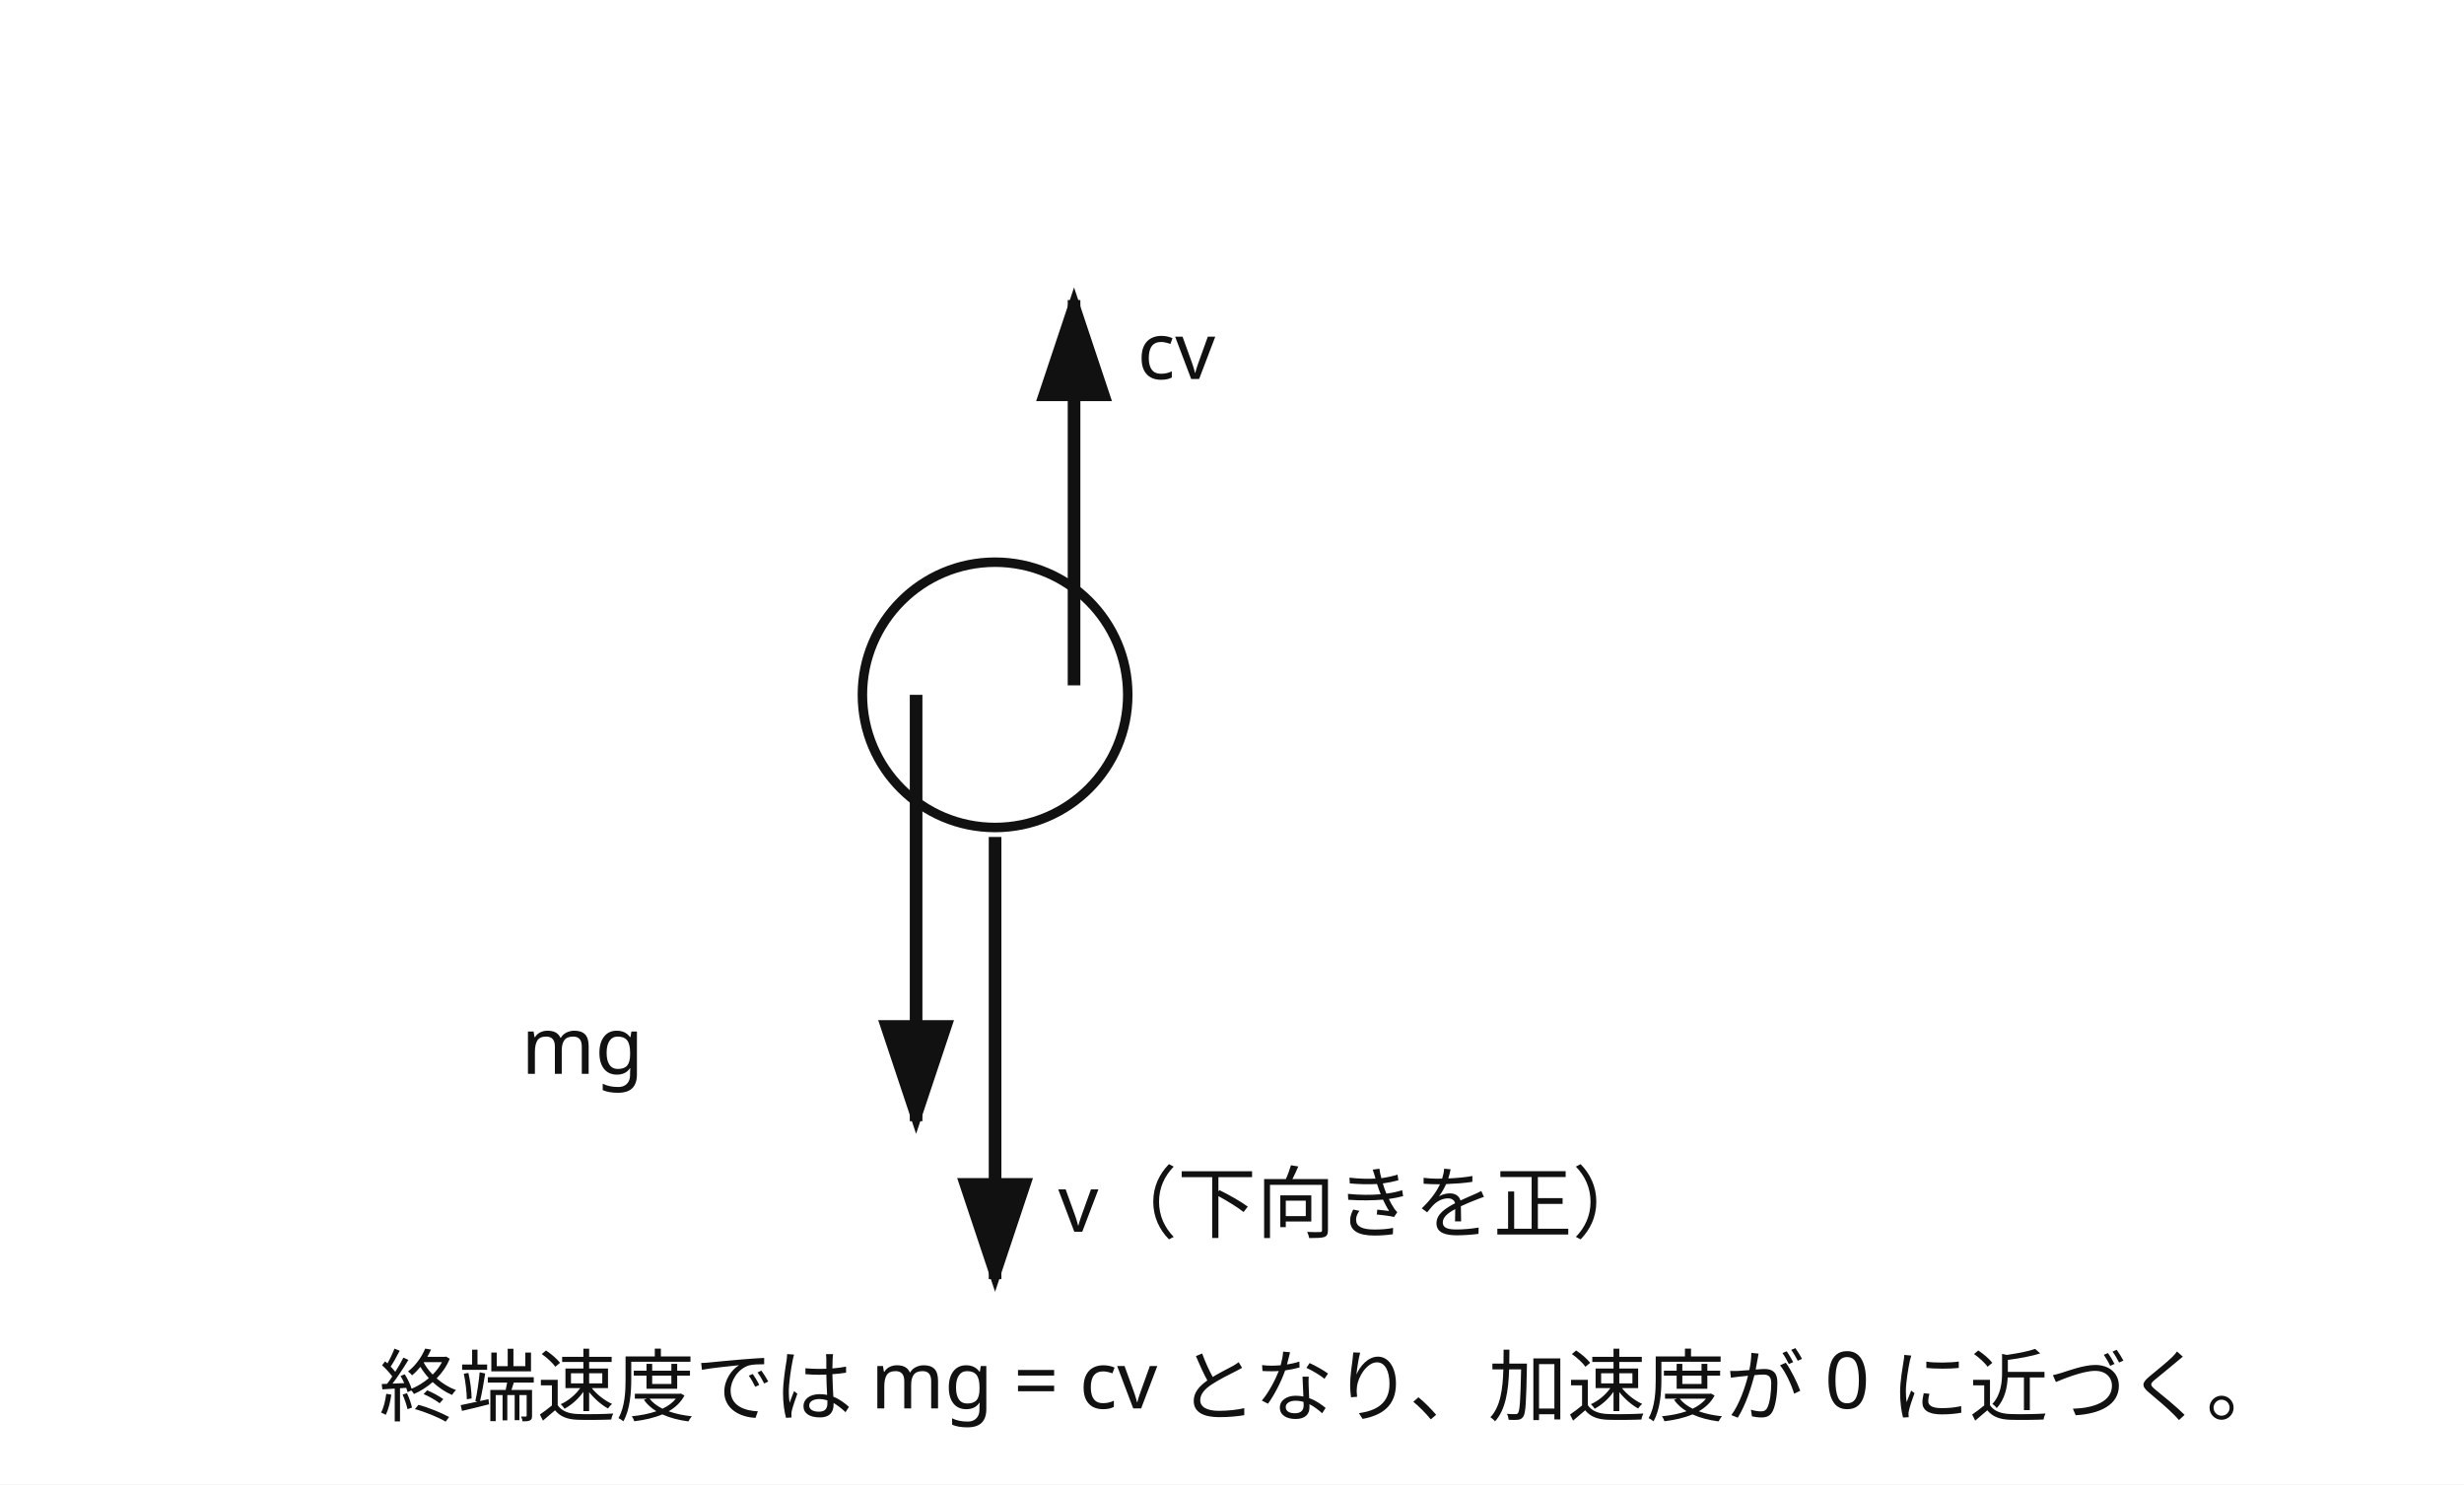
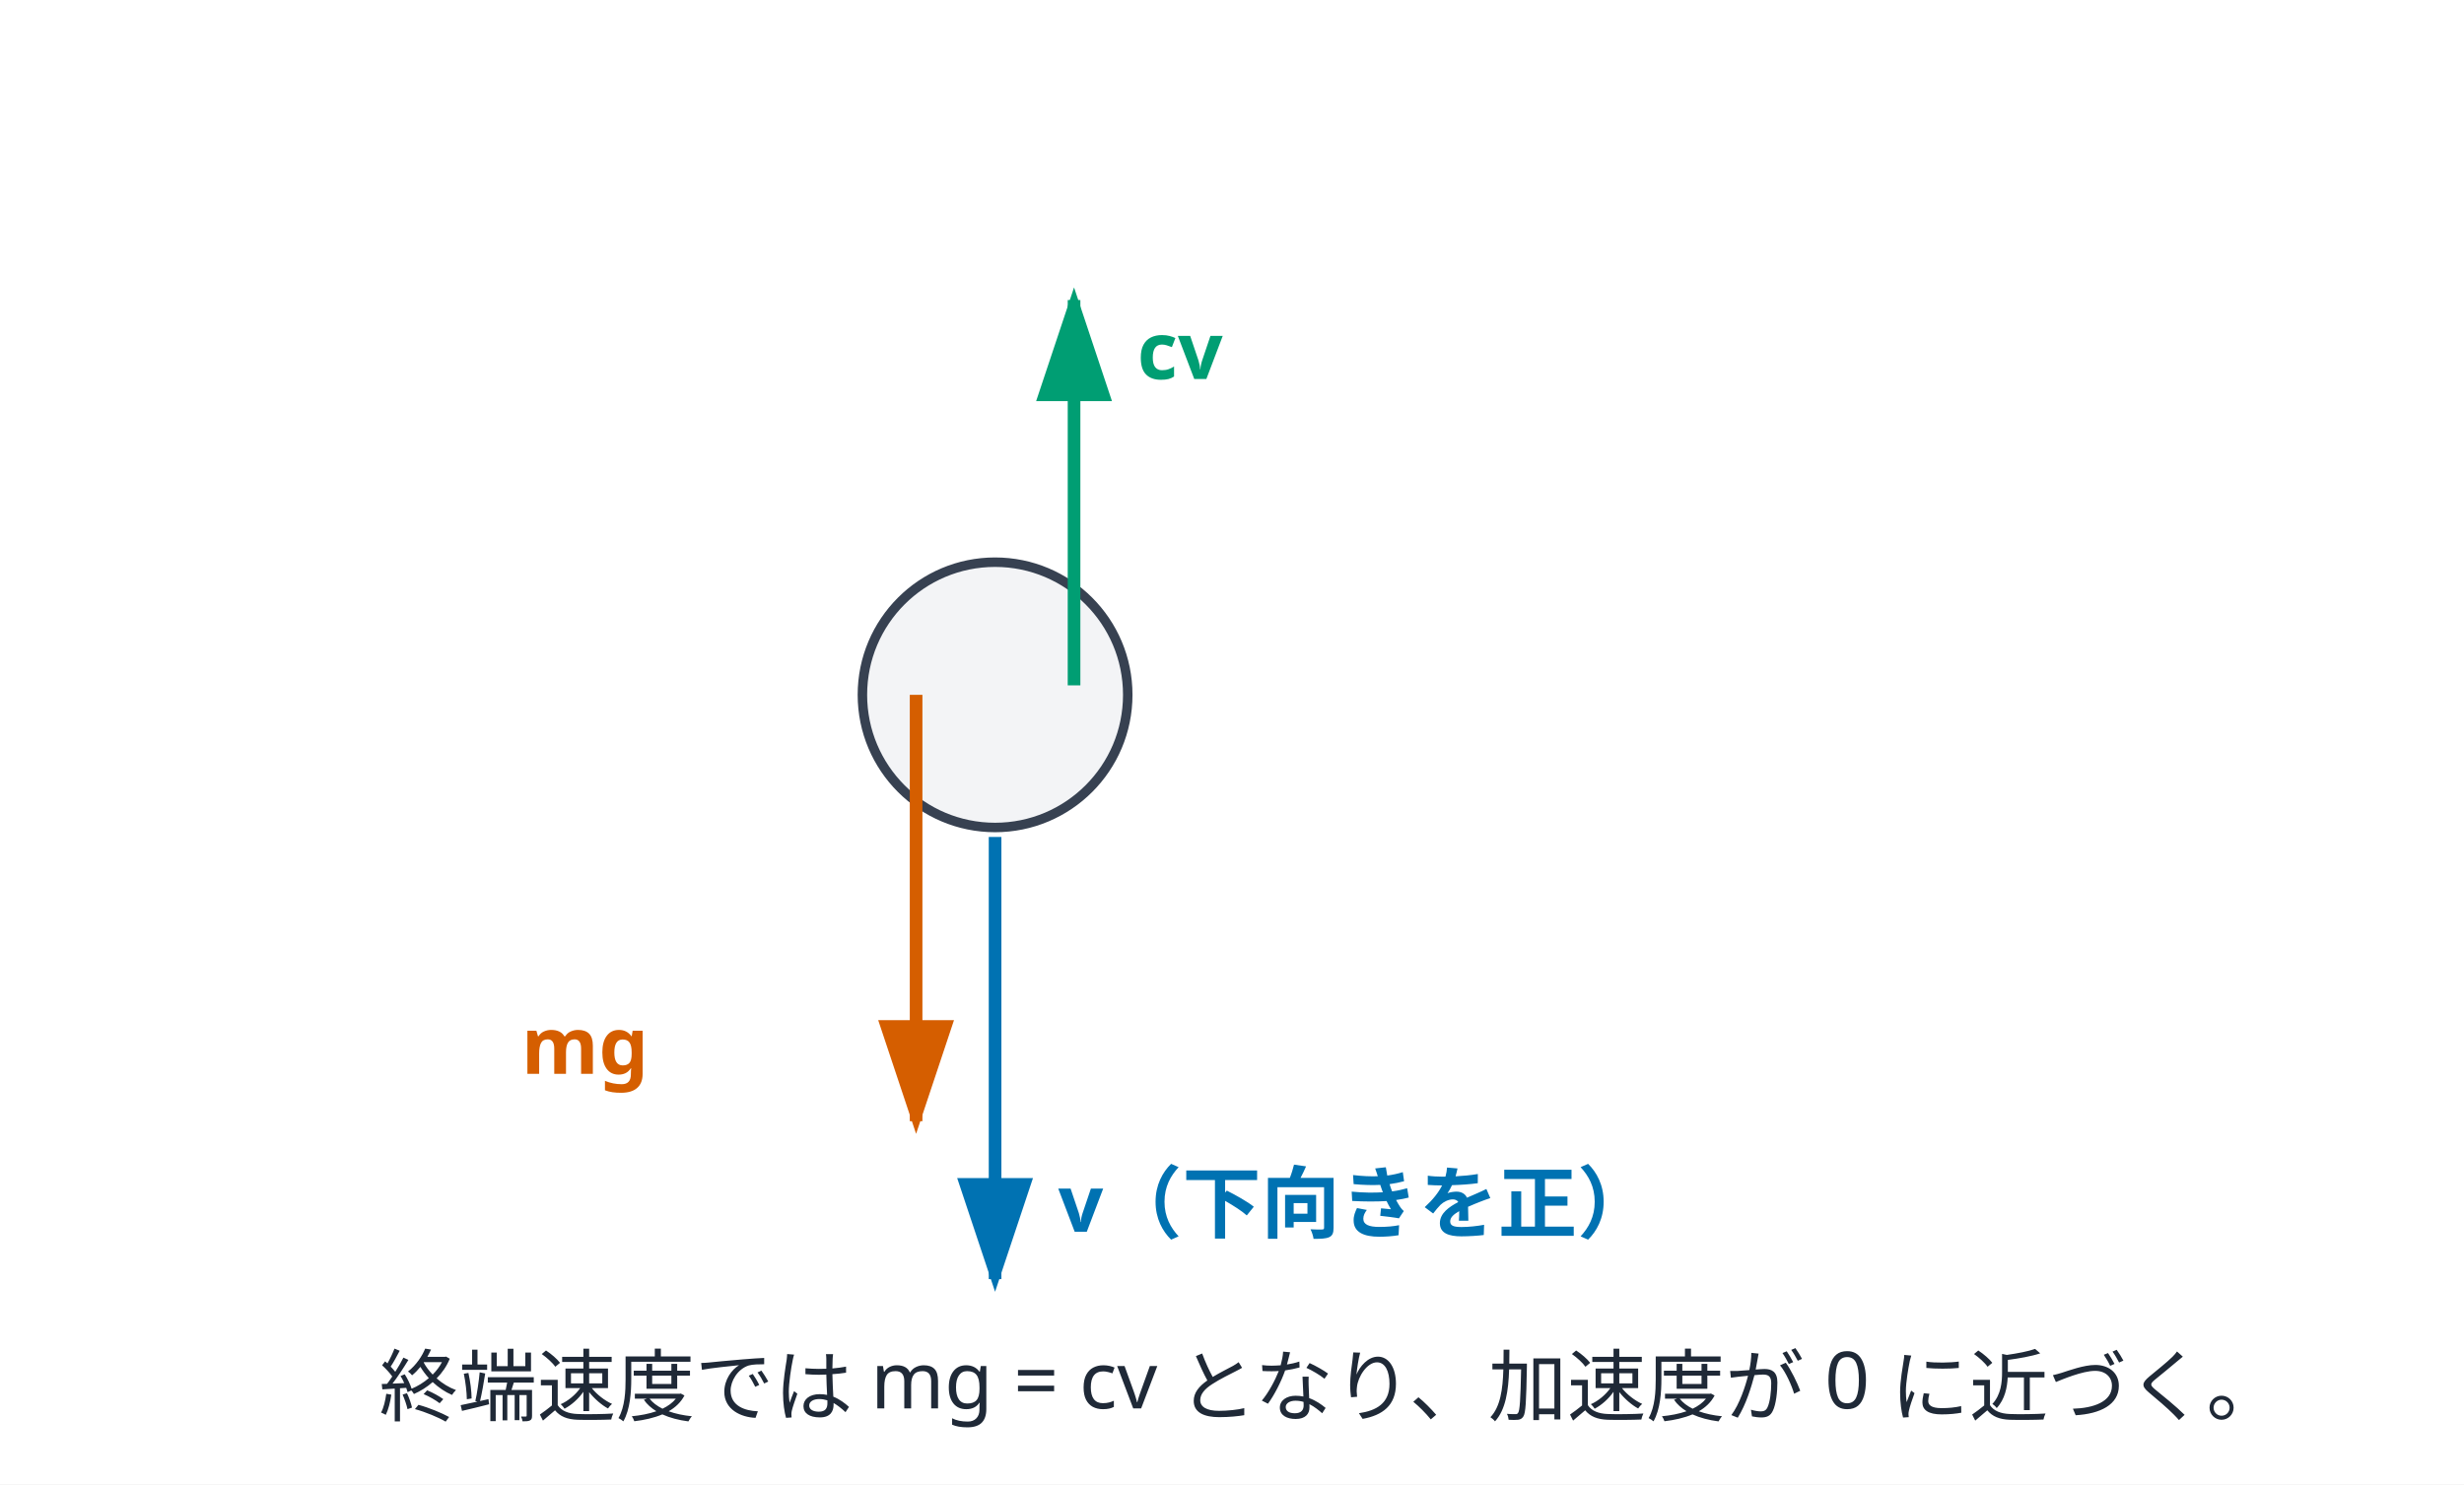
<svg xmlns="http://www.w3.org/2000/svg" viewBox="0 0 780 470" role="img" aria-labelledby="title desc">
  <rect width="780" height="470" fill="white" />
  <defs>
-     <marker id="arrow" markerWidth="10" markerHeight="10" refX="8" refY="3" orient="auto">
-       <path d="M0,0 L0,6 L9,3 z" fill="#111" />
+     <marker id="arrow-blue" markerWidth="10" markerHeight="10" refX="8" refY="3" orient="auto">
+       <path d="M0,0 L0,6 L9,3 z" fill="#0072B2" />
+     </marker>
+     <marker id="arrow-orange" markerWidth="10" markerHeight="10" refX="8" refY="3" orient="auto">
+       <path d="M0,0 L0,6 L9,3 z" fill="#D55E00" />
+     </marker>
+     <marker id="arrow-green" markerWidth="10" markerHeight="10" refX="8" refY="3" orient="auto">
+       <path d="M0,0 L0,6 L9,3 z" fill="#009E73" />
    </marker>
  </defs>
-   <circle cx="315" cy="220" r="42" fill="none" stroke="#111" stroke-width="3" />
-   <g stroke="#111" stroke-width="4" fill="none" marker-end="url(#arrow)">
-     <line x1="315" y1="265" x2="315" y2="405" />
-     <line x1="290" y1="220" x2="290" y2="355" />
-     <line x1="340" y1="217" x2="340" y2="95" />
-   </g>
-   <g font-family="sans-serif" font-size="25" fill="#111">
-     <text x="335" y="390">v（下向きを正）</text>
-     <text x="165" y="340">mg</text>
-     <text x="360" y="120">cv</text>
+   <circle cx="315" cy="220" r="42" fill="#F3F4F6" stroke="#374151" stroke-width="3" />
+   <line x1="315" y1="265" x2="315" y2="405" stroke="#0072B2" stroke-width="4" fill="none" marker-end="url(#arrow-blue)" />
+   <line x1="290" y1="220" x2="290" y2="355" stroke="#D55E00" stroke-width="4" fill="none" marker-end="url(#arrow-orange)" />
+   <line x1="340" y1="217" x2="340" y2="95" stroke="#009E73" stroke-width="4" fill="none" marker-end="url(#arrow-green)" />
+   <g font-family="sans-serif" font-size="25" fill="#1F2937">
+     <text x="335" y="390" fill="#0072B2" font-weight="700">v（下向きを正）</text>
+     <text x="165" y="340" fill="#D55E00" font-weight="700">mg</text>
+     <text x="360" y="120" fill="#009E73" font-weight="700">cv</text>
    <text x="120" y="448">終端速度では mg = cv となり、加速度が 0 に近づく。</text>
  </g>
</svg>
